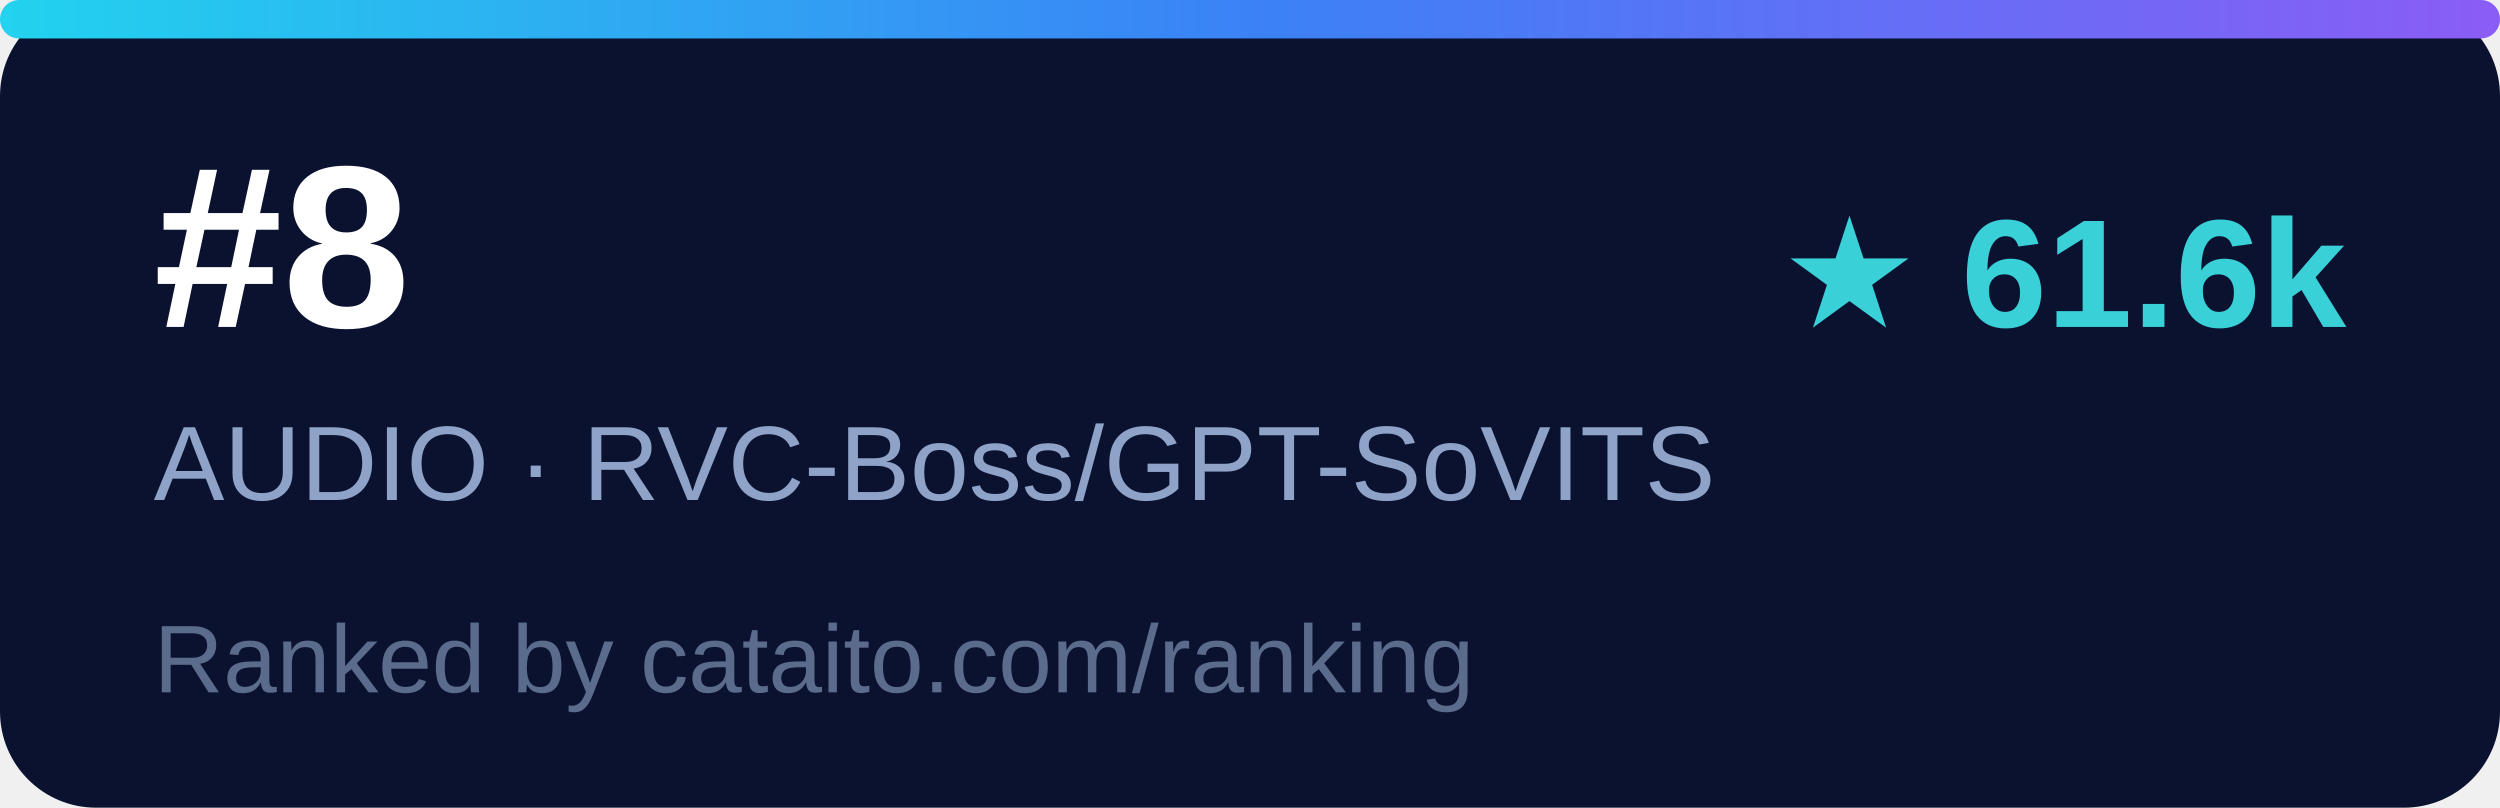
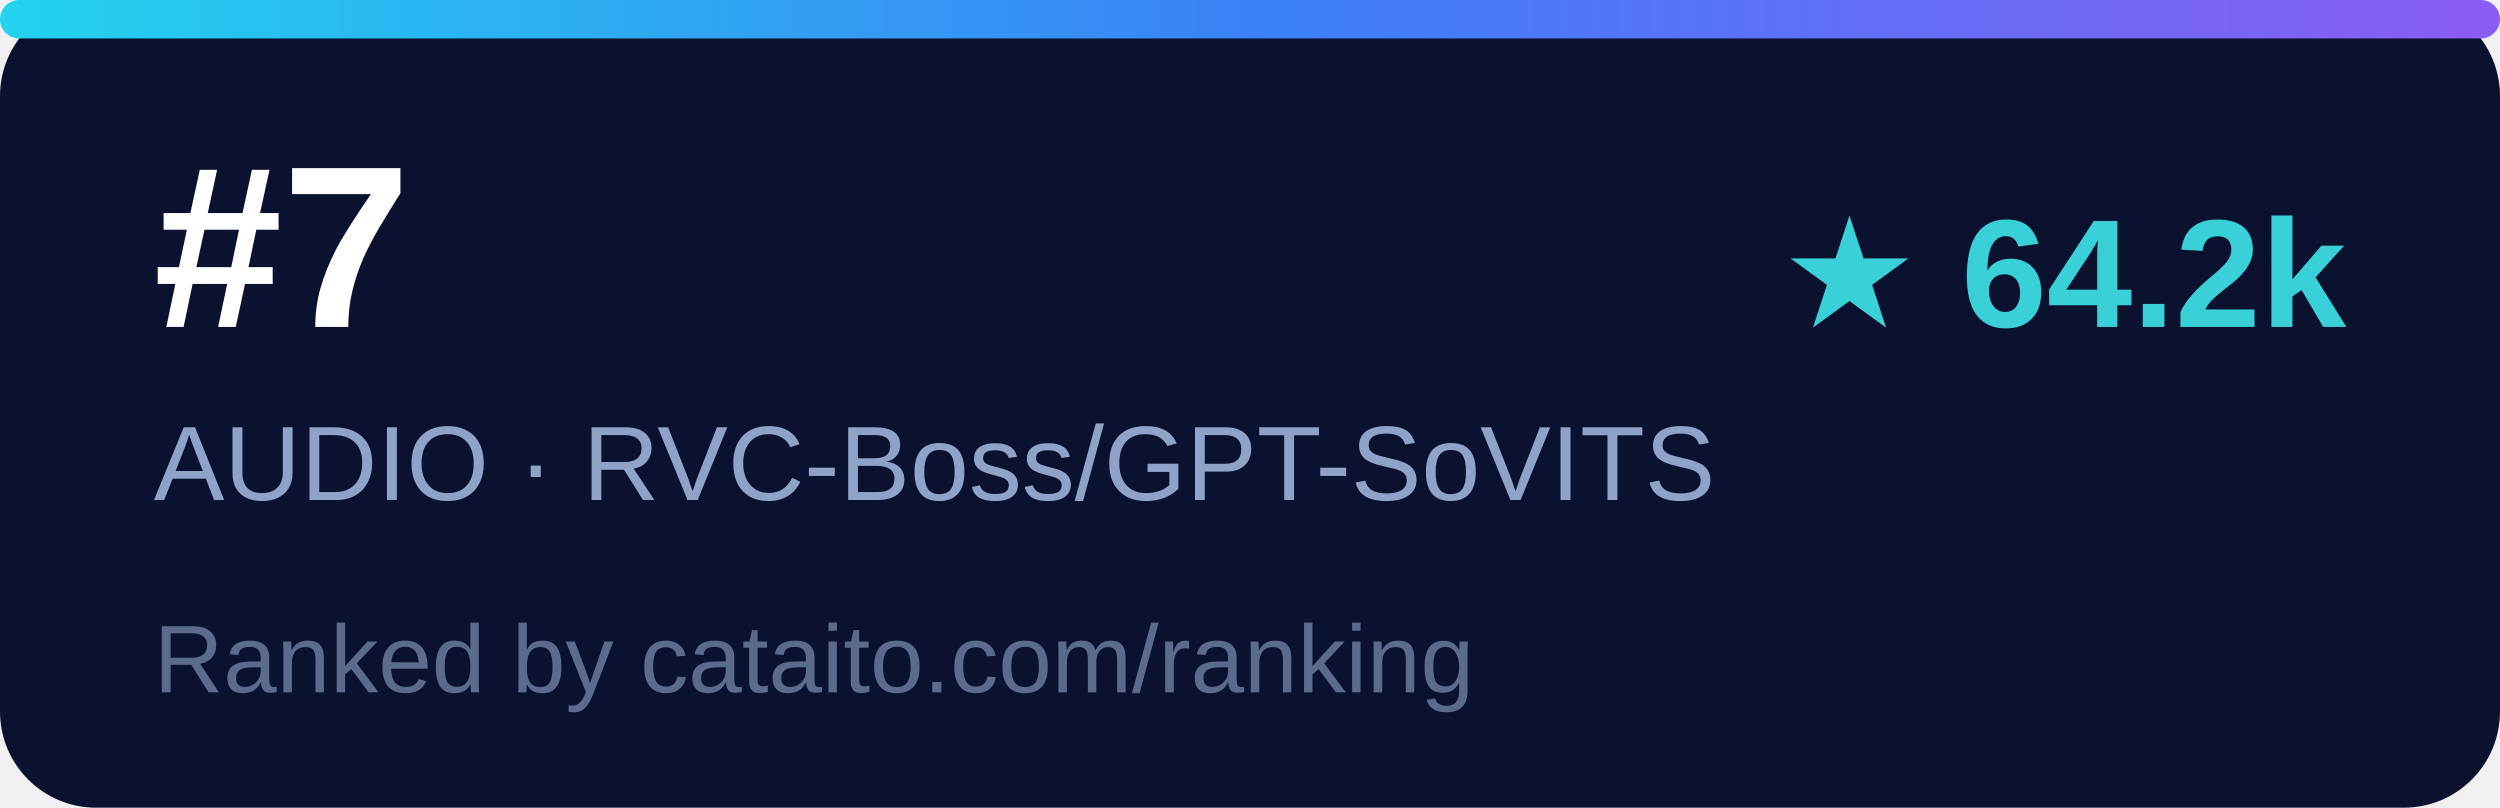
- <svg xmlns="http://www.w3.org/2000/svg" width="260" height="84" viewBox="0 0 260 84" role="img" aria-label="RVC-Boss/GPT-SoVITS ranked #8 on Cataito">
+ <svg xmlns="http://www.w3.org/2000/svg" width="260" height="84" viewBox="0 0 260 84" role="img" aria-label="RVC-Boss/GPT-SoVITS ranked #7 on Cataito">
  <defs>
    <linearGradient id="g" x1="0" y1="0" x2="1" y2="0">
      <stop offset="0%" stop-color="#22D3EE" />
      <stop offset="50%" stop-color="#3B82F6" />
      <stop offset="100%" stop-color="#8B5CF6" />
    </linearGradient>
  </defs>
  <rect width="260" height="84" rx="10" fill="#0A1230" />
  <rect width="260" height="4" rx="2" fill="url(#g)" />
-   <text x="16" y="34" font-size="24" font-weight="800" fill="#FFFFFF" font-family="Arial, sans-serif">#8</text>
+   <text x="16" y="34" font-size="24" font-weight="800" fill="#FFFFFF" font-family="Arial, sans-serif">#7</text>
  <text x="16" y="52" font-size="11" fill="#8FA3C8" font-family="Arial, sans-serif">AUDIO · RVC-Boss/GPT-SoVITS</text>
-   <text x="244" y="34" font-size="16" font-weight="700" fill="#39D0D8" text-anchor="end" font-family="Arial, sans-serif">★ 61.6k</text>
+   <text x="244" y="34" font-size="16" font-weight="700" fill="#39D0D8" text-anchor="end" font-family="Arial, sans-serif">★ 64.2k</text>
  <text x="16" y="72" font-size="10" fill="#5B6B8C" font-family="Arial, sans-serif">Ranked by cataito.com/ranking</text>
</svg>
